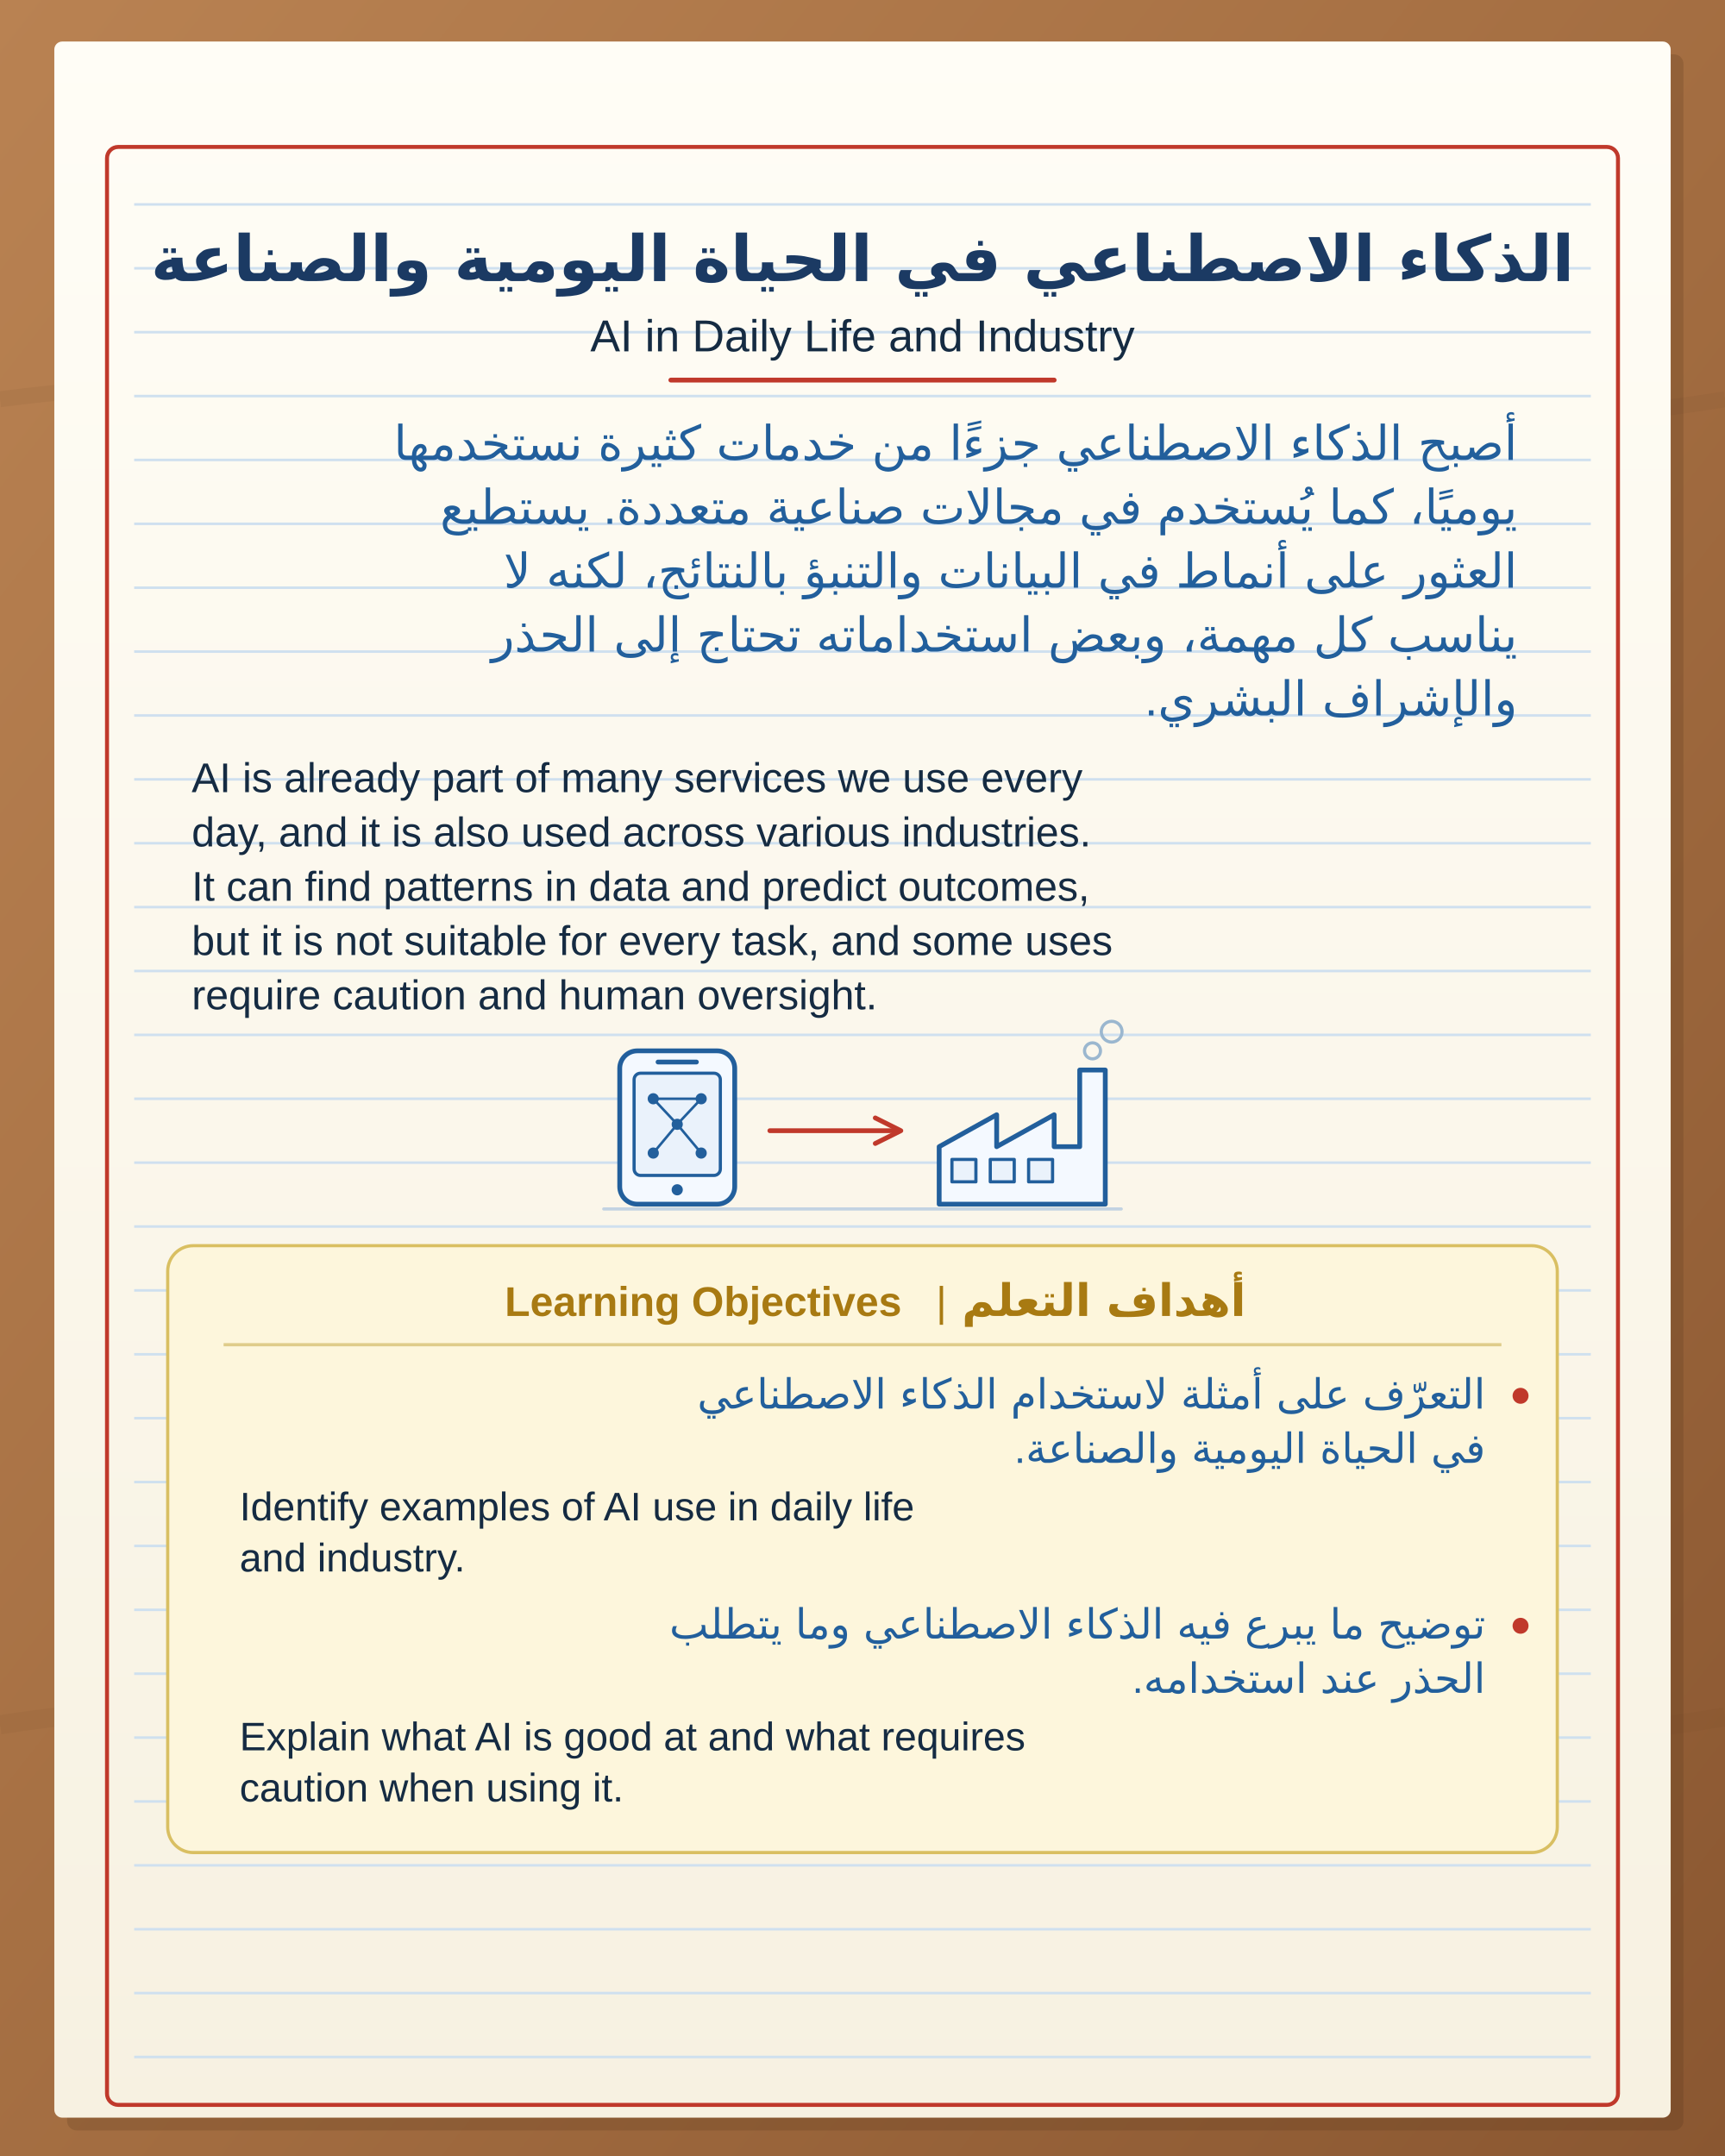
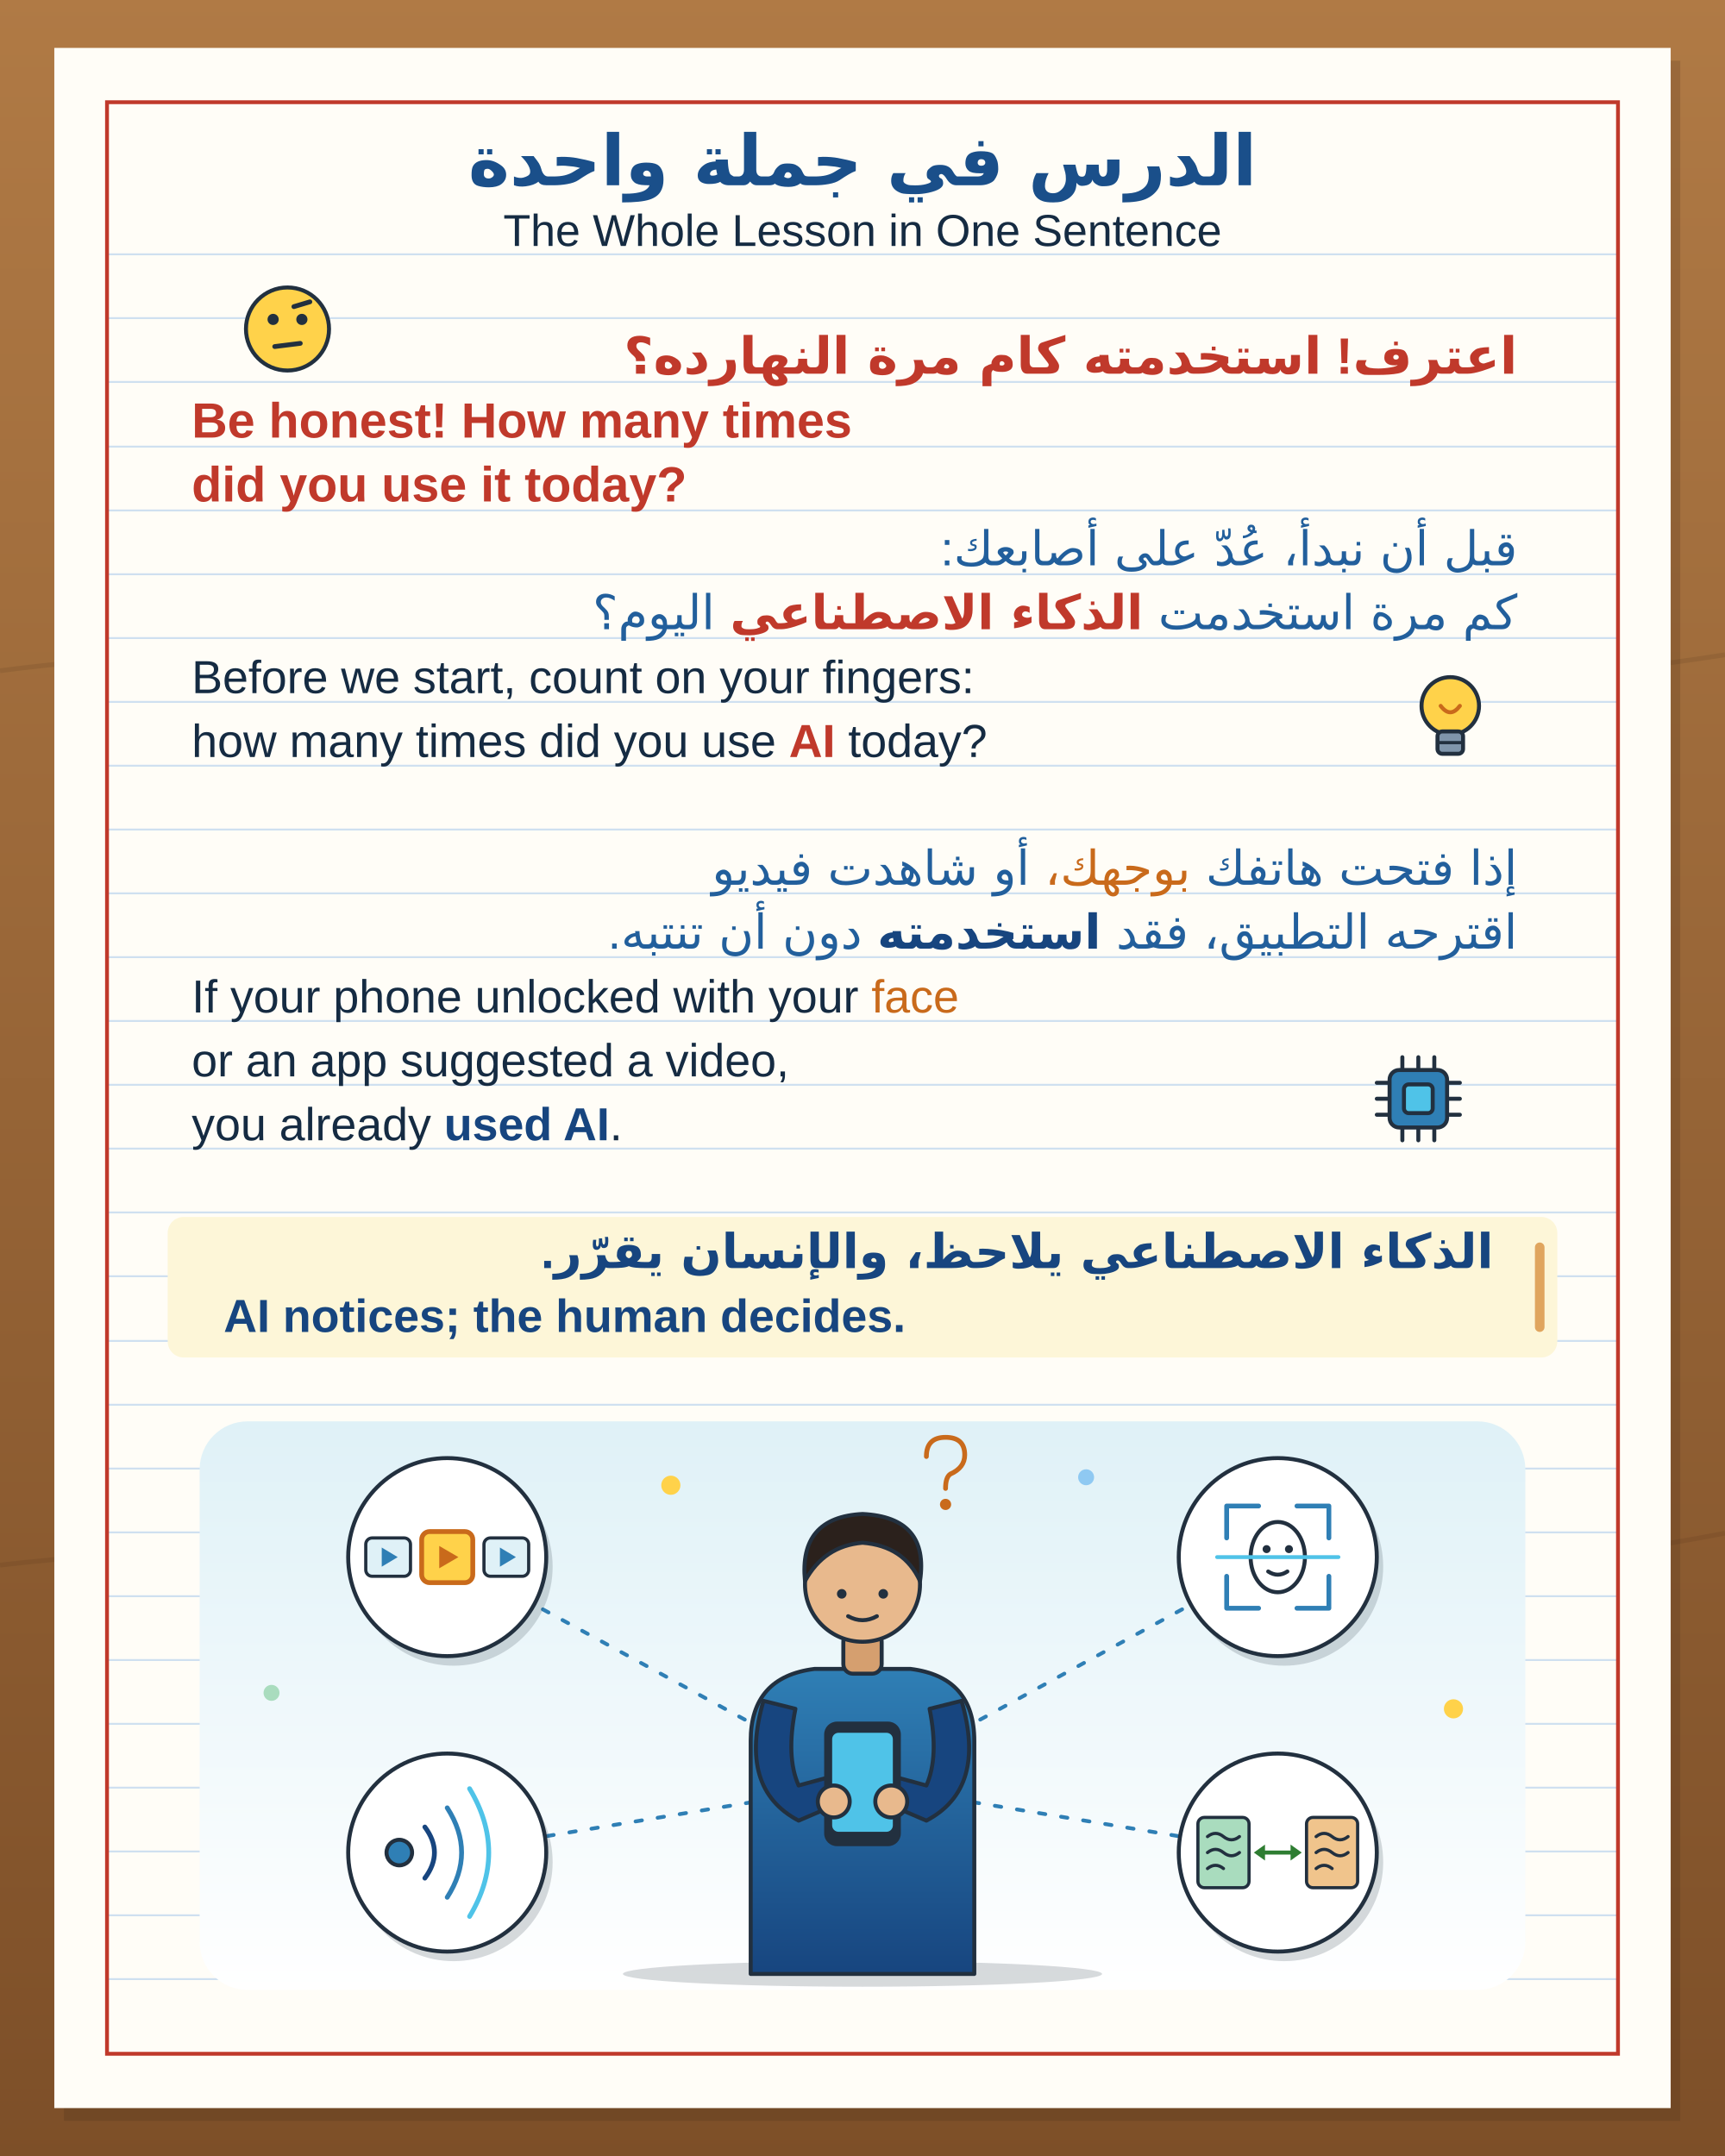
<svg xmlns="http://www.w3.org/2000/svg" width="1080" height="1350" viewBox="0 0 1080 1350" preserveAspectRatio="xMidYMid meet" style="width:100%;height:auto;max-width:1080px;display:block;margin:0 auto;">
  <defs>
-     <linearGradient id="woodBase" x1="0" y1="0" x2="1" y2="1">
-       <stop offset="0" stop-color="#b98252" />
-       <stop offset="0.55" stop-color="#a26c40" />
-       <stop offset="1" stop-color="#8a5731" />
+     <linearGradient id="pmDesk" x1="0" y1="0" x2="0" y2="1">
+       <stop offset="0" stop-color="#b07a45" />
+       <stop offset="1" stop-color="#7d4f28" />
    </linearGradient>
-     <linearGradient id="paperBase" x1="0" y1="0" x2="0" y2="1">
-       <stop offset="0" stop-color="#fffdf6" />
-       <stop offset="1" stop-color="#f7f1e1" />
+     <pattern id="pmRules" x="0" y="120" width="1080" height="40" patternUnits="userSpaceOnUse">
+       <line x1="0" y1="39.5" x2="1080" y2="39.5" stroke="#cfe0f0" stroke-width="1.4" />
+     </pattern>
+   </defs>
+   <rect x="0" y="0" width="1080" height="1350" fill="url(#pmDesk)" />
+   <path d="M0 420 C 300 380, 700 470, 1080 410" fill="none" stroke="#3a2411" stroke-width="3" opacity=".12" />
+   <path d="M0 980 C 350 940, 720 1030, 1080 960" fill="none" stroke="#3a2411" stroke-width="3" opacity=".12" />
+   <rect x="40" y="38" width="1012" height="1290" fill="#3a2411" opacity=".18" />
+   <rect x="34" y="30" width="1012" height="1290" fill="#fffdf7" />
+   <rect x="67" y="120" width="946" height="1152" fill="url(#pmRules)" />
+   <rect x="67" y="64" width="946" height="1222" fill="none" stroke="#c0392b" stroke-width="2.4" />
+   <defs>
+     <linearGradient id="ilSky" x1="0" y1="0" x2="0" y2="1">
+       <stop offset="0" stop-color="#dff1f7" />
+       <stop offset="1" stop-color="#ffffff" />
+     </linearGradient>
+     <linearGradient id="ilShirt" x1="0" y1="0" x2="0" y2="1">
+       <stop offset="0" stop-color="#2f7fb5" />
+       <stop offset="1" stop-color="#17457f" />
    </linearGradient>
  </defs>
-   <rect x="0" y="0" width="1080" height="1350" fill="url(#woodBase)" />
-   <path d="M0 250 C 300 210, 780 300, 1080 250" fill="none" stroke="#6f4525" stroke-width="10" opacity="0.10" />
-   <path d="M0 1080 C 320 1030, 760 1130, 1080 1075" fill="none" stroke="#6f4525" stroke-width="12" opacity="0.09" />
-   <rect x="42" y="34" width="1012" height="1300" rx="6" fill="#4a2d16" opacity="0.20" />
-   <rect x="34" y="26" width="1012" height="1300" rx="5" fill="url(#paperBase)" />
-   <line x1="84" y1="128" x2="996" y2="128" stroke="#cfe0ef" stroke-width="1.6" />
-   <line x1="84" y1="168" x2="996" y2="168" stroke="#cfe0ef" stroke-width="1.6" />
-   <line x1="84" y1="208" x2="996" y2="208" stroke="#cfe0ef" stroke-width="1.6" />
-   <line x1="84" y1="248" x2="996" y2="248" stroke="#cfe0ef" stroke-width="1.6" />
-   <line x1="84" y1="288" x2="996" y2="288" stroke="#cfe0ef" stroke-width="1.6" />
-   <line x1="84" y1="328" x2="996" y2="328" stroke="#cfe0ef" stroke-width="1.6" />
-   <line x1="84" y1="368" x2="996" y2="368" stroke="#cfe0ef" stroke-width="1.6" />
-   <line x1="84" y1="408" x2="996" y2="408" stroke="#cfe0ef" stroke-width="1.6" />
-   <line x1="84" y1="448" x2="996" y2="448" stroke="#cfe0ef" stroke-width="1.6" />
-   <line x1="84" y1="488" x2="996" y2="488" stroke="#cfe0ef" stroke-width="1.6" />
-   <line x1="84" y1="528" x2="996" y2="528" stroke="#cfe0ef" stroke-width="1.6" />
-   <line x1="84" y1="568" x2="996" y2="568" stroke="#cfe0ef" stroke-width="1.6" />
-   <line x1="84" y1="608" x2="996" y2="608" stroke="#cfe0ef" stroke-width="1.6" />
-   <line x1="84" y1="648" x2="996" y2="648" stroke="#cfe0ef" stroke-width="1.6" />
-   <line x1="84" y1="688" x2="996" y2="688" stroke="#cfe0ef" stroke-width="1.6" />
-   <line x1="84" y1="728" x2="996" y2="728" stroke="#cfe0ef" stroke-width="1.6" />
-   <line x1="84" y1="768" x2="996" y2="768" stroke="#cfe0ef" stroke-width="1.6" />
-   <line x1="84" y1="808" x2="996" y2="808" stroke="#cfe0ef" stroke-width="1.6" />
-   <line x1="84" y1="848" x2="996" y2="848" stroke="#cfe0ef" stroke-width="1.6" />
-   <line x1="84" y1="888" x2="996" y2="888" stroke="#cfe0ef" stroke-width="1.6" />
-   <line x1="84" y1="928" x2="996" y2="928" stroke="#cfe0ef" stroke-width="1.6" />
-   <line x1="84" y1="968" x2="996" y2="968" stroke="#cfe0ef" stroke-width="1.6" />
-   <line x1="84" y1="1008" x2="996" y2="1008" stroke="#cfe0ef" stroke-width="1.6" />
-   <line x1="84" y1="1048" x2="996" y2="1048" stroke="#cfe0ef" stroke-width="1.6" />
-   <line x1="84" y1="1088" x2="996" y2="1088" stroke="#cfe0ef" stroke-width="1.6" />
-   <line x1="84" y1="1128" x2="996" y2="1128" stroke="#cfe0ef" stroke-width="1.6" />
-   <line x1="84" y1="1168" x2="996" y2="1168" stroke="#cfe0ef" stroke-width="1.6" />
-   <line x1="84" y1="1208" x2="996" y2="1208" stroke="#cfe0ef" stroke-width="1.6" />
-   <line x1="84" y1="1248" x2="996" y2="1248" stroke="#cfe0ef" stroke-width="1.6" />
-   <line x1="84" y1="1288" x2="996" y2="1288" stroke="#cfe0ef" stroke-width="1.6" />
-   <rect x="67" y="92" width="946" height="1226" rx="7" fill="none" stroke="#c0392b" stroke-width="2.5" />
-   <rect x="105" y="780" width="870" height="380" rx="16" fill="#fdf6dc" stroke="#d9bf62" stroke-width="2" />
-   <text x="540" y="176" direction="rtl" unicode-bidi="plaintext" text-anchor="middle" font-family="Tahoma, Arial, Segoe UI, sans-serif" font-size="40" font-weight="bold" fill="#1b3a63">الذكاء الاصطناعي في الحياة اليومية والصناعة</text>
-   <text x="540" y="220" direction="ltr" unicode-bidi="plaintext" text-anchor="middle" font-family="Segoe Print, Comic Sans MS, Arial, sans-serif" font-size="28" fill="#152b42">AI in Daily Life and Industry</text>
-   <line x1="420" y1="238" x2="660" y2="238" stroke="#c0392b" stroke-width="3" stroke-linecap="round" />
-   <text x="950" y="288" direction="rtl" unicode-bidi="plaintext" text-anchor="start" font-family="Tahoma, Arial, Segoe UI, sans-serif" font-size="30" fill="#225f9c">
-     <tspan x="950" dy="0">أصبح الذكاء الاصطناعي جزءًا من خدمات كثيرة نستخدمها</tspan>
-     <tspan x="950" dy="40">يوميًا، كما يُستخدم في مجالات صناعية متعددة. يستطيع</tspan>
-     <tspan x="950" dy="40">العثور على أنماط في البيانات والتنبؤ بالنتائج، لكنه لا</tspan>
-     <tspan x="950" dy="40">يناسب كل مهمة، وبعض استخداماته تحتاج إلى الحذر</tspan>
-     <tspan x="950" dy="40">والإشراف البشري.</tspan>
+   <rect x="105" y="762" width="870" height="88" rx="10" fill="#fdf6d8" />
+   <rect x="961" y="778" width="6" height="56" rx="3" fill="#e0a55e" />
+   <g transform="translate(180 206)">
+     <circle cx="0" cy="0" r="26" fill="#ffd24a" stroke="#22303f" stroke-width="2.5" />
+     <circle cx="-9" cy="-6" r="3.5" fill="#22303f" />
+     <circle cx="9" cy="-6" r="3.5" fill="#22303f" />
+     <path d="M -8 11 L 8 9" fill="none" stroke="#22303f" stroke-width="3" stroke-linecap="round" />
+     <path d="M 4 -14 L 14 -17" fill="none" stroke="#22303f" stroke-width="3" stroke-linecap="round" />
+   </g>
+   <g transform="translate(880 420)">
+     <circle cx="28" cy="22" r="18" fill="#ffd24a" stroke="#22303f" stroke-width="2.5" />
+     <path d="M22 22 Q28 30 34 22" fill="none" stroke="#c96a1b" stroke-width="2.5" stroke-linecap="round" />
+     <rect x="20" y="38" width="16" height="14" rx="3" fill="#7f95ab" stroke="#22303f" stroke-width="2.5" />
+     <line x1="20" y1="45" x2="36" y2="45" stroke="#22303f" stroke-width="2" />
+   </g>
+   <g transform="translate(860 660)">
+     <line x1="18" y1="2" x2="18" y2="10" stroke="#22303f" stroke-width="2.5" stroke-linecap="round" />
+     <line x1="28" y1="2" x2="28" y2="10" stroke="#22303f" stroke-width="2.5" stroke-linecap="round" />
+     <line x1="38" y1="2" x2="38" y2="10" stroke="#22303f" stroke-width="2.5" stroke-linecap="round" />
+     <line x1="18" y1="46" x2="18" y2="54" stroke="#22303f" stroke-width="2.5" stroke-linecap="round" />
+     <line x1="28" y1="46" x2="28" y2="54" stroke="#22303f" stroke-width="2.5" stroke-linecap="round" />
+     <line x1="38" y1="46" x2="38" y2="54" stroke="#22303f" stroke-width="2.5" stroke-linecap="round" />
+     <line x1="2" y1="18" x2="10" y2="18" stroke="#22303f" stroke-width="2.5" stroke-linecap="round" />
+     <line x1="2" y1="28" x2="10" y2="28" stroke="#22303f" stroke-width="2.5" stroke-linecap="round" />
+     <line x1="2" y1="38" x2="10" y2="38" stroke="#22303f" stroke-width="2.5" stroke-linecap="round" />
+     <line x1="46" y1="18" x2="54" y2="18" stroke="#22303f" stroke-width="2.5" stroke-linecap="round" />
+     <line x1="46" y1="28" x2="54" y2="28" stroke="#22303f" stroke-width="2.5" stroke-linecap="round" />
+     <line x1="46" y1="38" x2="54" y2="38" stroke="#22303f" stroke-width="2.5" stroke-linecap="round" />
+     <rect x="10" y="10" width="36" height="36" rx="6" fill="#2f7fb5" stroke="#22303f" stroke-width="2.5" />
+     <rect x="19" y="19" width="18" height="18" rx="3" fill="#4fc3e8" stroke="#22303f" stroke-width="2.5" />
+   </g>
+   <g>
+     <rect x="125" y="890" width="830" height="356" rx="30" fill="url(#ilSky)" />
+     <circle cx="420" cy="930" r="6" fill="#ffd24a" />
+     <circle cx="680" cy="925" r="5" fill="#8fc9f2" />
+     <circle cx="170" cy="1060" r="5" fill="#a9dcbe" />
+     <circle cx="910" cy="1070" r="6" fill="#ffd24a" />
+     <ellipse cx="540" cy="1236" rx="150" ry="8" fill="#22303f" opacity=".18" />
+     <line x1="540" y1="1117" x2="800" y2="975" stroke="#2f7fb5" stroke-width="2.4" stroke-linecap="round" stroke-dasharray="4 10" />
+     <line x1="540" y1="1117" x2="280" y2="975" stroke="#2f7fb5" stroke-width="2.4" stroke-linecap="round" stroke-dasharray="4 10" />
+     <line x1="540" y1="1117" x2="800" y2="1160" stroke="#2f7fb5" stroke-width="2.4" stroke-linecap="round" stroke-dasharray="4 10" />
+     <line x1="540" y1="1117" x2="280" y2="1160" stroke="#2f7fb5" stroke-width="2.4" stroke-linecap="round" stroke-dasharray="4 10" />
+     <circle cx="804" cy="981" r="62" fill="#22303f" opacity=".18" />
+     <circle cx="284" cy="981" r="62" fill="#22303f" opacity=".18" />
+     <circle cx="804" cy="1166" r="62" fill="#22303f" opacity=".18" />
+     <circle cx="284" cy="1166" r="62" fill="#22303f" opacity=".18" />
+     <circle cx="800" cy="975" r="62" fill="#ffffff" stroke="#22303f" stroke-width="2.5" />
+     <circle cx="280" cy="975" r="62" fill="#ffffff" stroke="#22303f" stroke-width="2.5" />
+     <circle cx="800" cy="1160" r="62" fill="#ffffff" stroke="#22303f" stroke-width="2.5" />
+     <circle cx="280" cy="1160" r="62" fill="#ffffff" stroke="#22303f" stroke-width="2.5" />
+     <path d="M768 963 L768 943 L788 943" fill="none" stroke="#2f7fb5" stroke-width="3" stroke-linecap="round" stroke-linejoin="round" />
+     <path d="M812 943 L832 943 L832 963" fill="none" stroke="#2f7fb5" stroke-width="3" stroke-linecap="round" stroke-linejoin="round" />
+     <path d="M832 987 L832 1007 L812 1007" fill="none" stroke="#2f7fb5" stroke-width="3" stroke-linecap="round" stroke-linejoin="round" />
+     <path d="M788 1007 L768 1007 L768 987" fill="none" stroke="#2f7fb5" stroke-width="3" stroke-linecap="round" stroke-linejoin="round" />
+     <ellipse cx="800" cy="975" rx="17" ry="22" fill="none" stroke="#22303f" stroke-width="2.5" />
+     <circle cx="793" cy="970" r="2.5" fill="#22303f" />
+     <circle cx="807" cy="970" r="2.5" fill="#22303f" />
+     <path d="M794 984 Q800 988 806 984" fill="none" stroke="#22303f" stroke-width="2.5" stroke-linecap="round" />
+     <line x1="762" y1="975" x2="838" y2="975" stroke="#4fc3e8" stroke-width="2.4" stroke-linecap="round" />
+     <rect x="229" y="963" width="28" height="24" rx="4" fill="#dff1f7" stroke="#22303f" stroke-width="2" />
+     <polygon points="239,969 239,981 249,975" fill="#2f7fb5" />
+     <rect x="264" y="959" width="32" height="32" rx="5" fill="#ffd24a" stroke="#c96a1b" stroke-width="3" />
+     <polygon points="275,968 275,982 287,975" fill="#c96a1b" />
+     <rect x="303" y="963" width="28" height="24" rx="4" fill="#dff1f7" stroke="#22303f" stroke-width="2" />
+     <polygon points="313,969 313,981 323,975" fill="#2f7fb5" />
+     <rect x="750" y="1138" width="32" height="44" rx="4" fill="#a9dcbe" stroke="#22303f" stroke-width="2" />
+     <path d="M756 1150 Q761 1146 766 1150 T776 1150" fill="none" stroke="#22303f" stroke-width="2" stroke-linecap="round" />
+     <path d="M756 1160 Q761 1156 766 1160 T776 1160" fill="none" stroke="#22303f" stroke-width="2" stroke-linecap="round" />
+     <path d="M756 1170 Q761 1166 766 1170" fill="none" stroke="#22303f" stroke-width="2" stroke-linecap="round" />
+     <rect x="818" y="1138" width="32" height="44" rx="4" fill="#f0c48c" stroke="#22303f" stroke-width="2" />
+     <path d="M824 1150 Q829 1146 834 1150 T844 1150" fill="none" stroke="#22303f" stroke-width="2" stroke-linecap="round" />
+     <path d="M824 1160 Q829 1156 834 1160 T844 1160" fill="none" stroke="#22303f" stroke-width="2" stroke-linecap="round" />
+     <path d="M824 1170 Q829 1166 834 1170" fill="none" stroke="#22303f" stroke-width="2" stroke-linecap="round" />
+     <line x1="789" y1="1160" x2="811" y2="1160" stroke="#2e7d32" stroke-width="2.5" stroke-linecap="round" />
+     <polygon points="785,1160 792,1155 792,1165" fill="#2e7d32" />
+     <polygon points="815,1160 808,1155 808,1165" fill="#2e7d32" />
+     <circle cx="250" cy="1160" r="8" fill="#2f7fb5" stroke="#22303f" stroke-width="2.5" />
+     <path d="M266 1144 Q278 1160 266 1176" fill="none" stroke="#17457f" stroke-width="3" stroke-linecap="round" />
+     <path d="M280 1132 Q298 1160 280 1188" fill="none" stroke="#2f7fb5" stroke-width="3" stroke-linecap="round" />
+     <path d="M294 1120 Q318 1160 294 1200" fill="none" stroke="#4fc3e8" stroke-width="3" stroke-linecap="round" />
+     <path d="M470 1236 L470 1090 Q470 1050 510 1045 L570 1045 Q610 1050 610 1090 L610 1236 Z" fill="url(#ilShirt)" stroke="#22303f" stroke-width="2.5" stroke-linejoin="round" />
+     <rect x="528" y="1022" width="24" height="26" rx="6" fill="#d59f6f" stroke="#22303f" stroke-width="2.5" />
+     <path d="M478 1065 Q462 1120 500 1140 L528 1128 L522 1112 L500 1118 Q492 1100 498 1070 Z" fill="#17457f" stroke="#22303f" stroke-width="2.5" stroke-linejoin="round" />
+     <path d="M602 1065 Q618 1120 580 1140 L552 1128 L558 1112 L580 1118 Q588 1100 582 1070 Z" fill="#17457f" stroke="#22303f" stroke-width="2.5" stroke-linejoin="round" />
+     <circle cx="540" cy="992" r="36" fill="#e8b98d" stroke="#22303f" stroke-width="2.5" />
+     <path d="M504 990 Q500 950 540 948 Q582 950 576 990 Q566 968 540 966 Q516 968 504 990 Z" fill="#2b211c" stroke="#22303f" stroke-width="2.5" stroke-linejoin="round" />
+     <circle cx="527" cy="998" r="3" fill="#22303f" />
+     <circle cx="553" cy="998" r="3" fill="#22303f" />
+     <path d="M531 1012 Q540 1017 549 1012" fill="none" stroke="#22303f" stroke-width="2.5" stroke-linecap="round" />
+     <rect x="516" y="1078" width="48" height="78" rx="8" fill="#22303f" />
+     <rect x="521" y="1085" width="38" height="62" rx="4" fill="#4fc3e8" />
+     <circle cx="522" cy="1128" r="10" fill="#e8b98d" stroke="#22303f" stroke-width="2.5" />
+     <circle cx="558" cy="1128" r="10" fill="#e8b98d" stroke="#22303f" stroke-width="2.5" />
+     <path d="M580 912 Q580 900 592 900 Q604 900 604 911 Q604 919 595 923 Q592 925 592 932" fill="none" stroke="#c96a1b" stroke-width="3" stroke-linecap="round" stroke-linejoin="round" />
+     <circle cx="592" cy="942" r="3.5" fill="#c96a1b" />
+   </g>
+   <text x="540" y="116" direction="rtl" unicode-bidi="plaintext" text-anchor="middle" font-family="Tahoma, Arial, Segoe UI, sans-serif" font-size="44" font-weight="bold" fill="#1a4f8a">الدرس في جملة واحدة</text>
+   <text x="540" y="154" direction="ltr" unicode-bidi="plaintext" text-anchor="middle" font-family="Segoe Print, Comic Sans MS, Arial, sans-serif" font-size="28" font-weight="normal" fill="#152b42">The Whole Lesson in One Sentence</text>
+   <text x="950" y="234" direction="rtl" unicode-bidi="plaintext" text-anchor="start" font-family="Tahoma, Arial, Segoe UI, sans-serif" font-size="32" font-weight="bold" fill="#c0392b">اعترف! استخدمته كام مرة النهارده؟</text>
+   <text x="120" y="274" direction="ltr" unicode-bidi="plaintext" text-anchor="start" font-family="Segoe Print, Comic Sans MS, Arial, sans-serif" font-size="31" font-weight="bold" fill="#c0392b">
+     <tspan x="120" dy="0">Be honest! How many times</tspan>
+     <tspan x="120" dy="40">did you use it today?</tspan>
  </text>
-   <text x="120" y="496" direction="ltr" unicode-bidi="plaintext" text-anchor="start" font-family="Segoe Print, Comic Sans MS, Arial, sans-serif" font-size="26" fill="#152b42">
-     <tspan x="120" dy="0">AI is already part of many services we use every</tspan>
-     <tspan x="120" dy="34">day, and it is also used across various industries.</tspan>
-     <tspan x="120" dy="34">It can find patterns in data and predict outcomes,</tspan>
-     <tspan x="120" dy="34">but it is not suitable for every task, and some uses</tspan>
-     <tspan x="120" dy="34">require caution and human oversight.</tspan>
+   <text x="950" y="354" direction="rtl" unicode-bidi="plaintext" text-anchor="start" font-family="Tahoma, Arial, Segoe UI, sans-serif" font-size="30" fill="#225f9c">
+     <tspan x="950" dy="0">قبل أن نبدأ، عُدّ على أصابعك:</tspan>
+     <tspan x="950" dy="40">كم مرة استخدمت <tspan font-weight="bold" fill="#c0392b">الذكاء الاصطناعي</tspan> اليوم؟</tspan>
  </text>
-   <g fill="none" stroke="#225f9c" stroke-width="3" stroke-linecap="round" stroke-linejoin="round">
-     <rect x="388" y="658" width="72" height="96" rx="11" fill="#f4f9ff" />
-     <rect x="397" y="672" width="54" height="64" rx="4" fill="#eaf2fb" stroke-width="2" />
-     <line x1="412" y1="665" x2="436" y2="665" stroke-width="3" />
-     <line x1="409" y1="688" x2="439" y2="688" stroke-width="1.6" />
-     <line x1="409" y1="688" x2="424" y2="704" stroke-width="1.6" />
-     <line x1="439" y1="688" x2="424" y2="704" stroke-width="1.6" />
-     <line x1="424" y1="704" x2="409" y2="722" stroke-width="1.6" />
-     <line x1="424" y1="704" x2="439" y2="722" stroke-width="1.6" />
-     <path d="M588 754 L588 718 L624 698 L624 718 L660 698 L660 718 L676 718 L676 670 L692 670 L692 754 Z" fill="#f4f9ff" />
-     <rect x="596" y="726" width="15" height="14" fill="#eaf2fb" stroke-width="2" />
-     <rect x="620" y="726" width="15" height="14" fill="#eaf2fb" stroke-width="2" />
-     <rect x="644" y="726" width="15" height="14" fill="#eaf2fb" stroke-width="2" />
-     <circle cx="684" cy="658" r="5" stroke="#9bb7cf" stroke-width="2" />
-     <circle cx="696" cy="646" r="6.5" stroke="#9bb7cf" stroke-width="2" />
-   </g>
-   <circle cx="424" cy="745" r="3.5" fill="#225f9c" />
-   <circle cx="409" cy="688" r="3.5" fill="#225f9c" />
-   <circle cx="439" cy="688" r="3.5" fill="#225f9c" />
-   <circle cx="424" cy="704" r="3.5" fill="#225f9c" />
-   <circle cx="409" cy="722" r="3.5" fill="#225f9c" />
-   <circle cx="439" cy="722" r="3.5" fill="#225f9c" />
-   <line x1="482" y1="708" x2="560" y2="708" stroke="#c0392b" stroke-width="3" stroke-linecap="round" />
-   <polyline points="548,700 564,708 548,716" fill="none" stroke="#c0392b" stroke-width="3" stroke-linecap="round" stroke-linejoin="round" />
-   <line x1="378" y1="757" x2="702" y2="757" stroke="#c3d3e2" stroke-width="2" stroke-linecap="round" />
-   <text x="316" y="824" direction="ltr" unicode-bidi="plaintext" text-anchor="start" font-family="Segoe Print, Comic Sans MS, Arial, sans-serif" font-size="26" font-weight="bold" fill="#a87a12">Learning Objectives</text>
-   <text x="586" y="824" direction="ltr" unicode-bidi="plaintext" text-anchor="start" font-family="Tahoma, Arial, Segoe UI, sans-serif" font-size="26" fill="#a87a12">|</text>
-   <text x="780" y="824" direction="rtl" unicode-bidi="plaintext" text-anchor="start" font-family="Tahoma, Arial, Segoe UI, sans-serif" font-size="28" font-weight="bold" fill="#a87a12">أهداف التعلم</text>
-   <line x1="140" y1="842" x2="940" y2="842" stroke="#dfcc8a" stroke-width="2" />
-   <circle cx="952" cy="874" r="5" fill="#c0392b" />
-   <text x="930" y="882" direction="rtl" unicode-bidi="plaintext" text-anchor="start" font-family="Tahoma, Arial, Segoe UI, sans-serif" font-size="26" fill="#225f9c">
-     <tspan x="930" dy="0">التعرّف على أمثلة لاستخدام الذكاء الاصطناعي</tspan>
-     <tspan x="930" dy="34">في الحياة اليومية والصناعة.</tspan>
+   <text x="120" y="434" direction="ltr" unicode-bidi="plaintext" text-anchor="start" font-family="Segoe Print, Comic Sans MS, Arial, sans-serif" font-size="29" fill="#152b42">
+     <tspan x="120" dy="0">Before we start, count on your fingers:</tspan>
+     <tspan x="120" dy="40">how many times did you use <tspan font-weight="bold" fill="#c0392b">AI</tspan> today?</tspan>
  </text>
-   <text x="150" y="952" direction="ltr" unicode-bidi="plaintext" text-anchor="start" font-family="Segoe Print, Comic Sans MS, Arial, sans-serif" font-size="25" fill="#152b42">
-     <tspan x="150" dy="0">Identify examples of AI use in daily life</tspan>
-     <tspan x="150" dy="32">and industry.</tspan>
+   <text x="950" y="554" direction="rtl" unicode-bidi="plaintext" text-anchor="start" font-family="Tahoma, Arial, Segoe UI, sans-serif" font-size="30" fill="#225f9c">
+     <tspan x="950" dy="0">إذا فتحت هاتفك <tspan fill="#c96a1b">بوجهك،</tspan> أو شاهدت فيديو</tspan>
+     <tspan x="950" dy="40">اقترحه التطبيق، فقد <tspan font-weight="bold" fill="#17457f">استخدمته</tspan> دون أن تنتبه.</tspan>
  </text>
-   <circle cx="952" cy="1018" r="5" fill="#c0392b" />
-   <text x="930" y="1026" direction="rtl" unicode-bidi="plaintext" text-anchor="start" font-family="Tahoma, Arial, Segoe UI, sans-serif" font-size="26" fill="#225f9c">
-     <tspan x="930" dy="0">توضيح ما يبرع فيه الذكاء الاصطناعي وما يتطلب</tspan>
-     <tspan x="930" dy="34">الحذر عند استخدامه.</tspan>
+   <text x="120" y="634" direction="ltr" unicode-bidi="plaintext" text-anchor="start" font-family="Segoe Print, Comic Sans MS, Arial, sans-serif" font-size="29" fill="#152b42">
+     <tspan x="120" dy="0">If your phone unlocked with your <tspan fill="#c96a1b">face</tspan>
+     </tspan>
+     <tspan x="120" dy="40">or an app suggested a video,</tspan>
+     <tspan x="120" dy="40">you already <tspan font-weight="bold" fill="#17457f">used AI</tspan>.</tspan>
  </text>
-   <text x="150" y="1096" direction="ltr" unicode-bidi="plaintext" text-anchor="start" font-family="Segoe Print, Comic Sans MS, Arial, sans-serif" font-size="25" fill="#152b42">
-     <tspan x="150" dy="0">Explain what AI is good at and what requires</tspan>
-     <tspan x="150" dy="32">caution when using it.</tspan>
-   </text>
+   <text x="935" y="794" direction="rtl" unicode-bidi="plaintext" text-anchor="start" font-family="Tahoma, Arial, Segoe UI, sans-serif" font-size="30" font-weight="bold" fill="#17457f">الذكاء الاصطناعي يلاحظ، والإنسان يقرّر.</text>
+   <text x="140" y="834" direction="ltr" unicode-bidi="plaintext" text-anchor="start" font-family="Segoe Print, Comic Sans MS, Arial, sans-serif" font-size="29" font-weight="bold" fill="#17457f">AI notices; the human decides.</text>
</svg>
